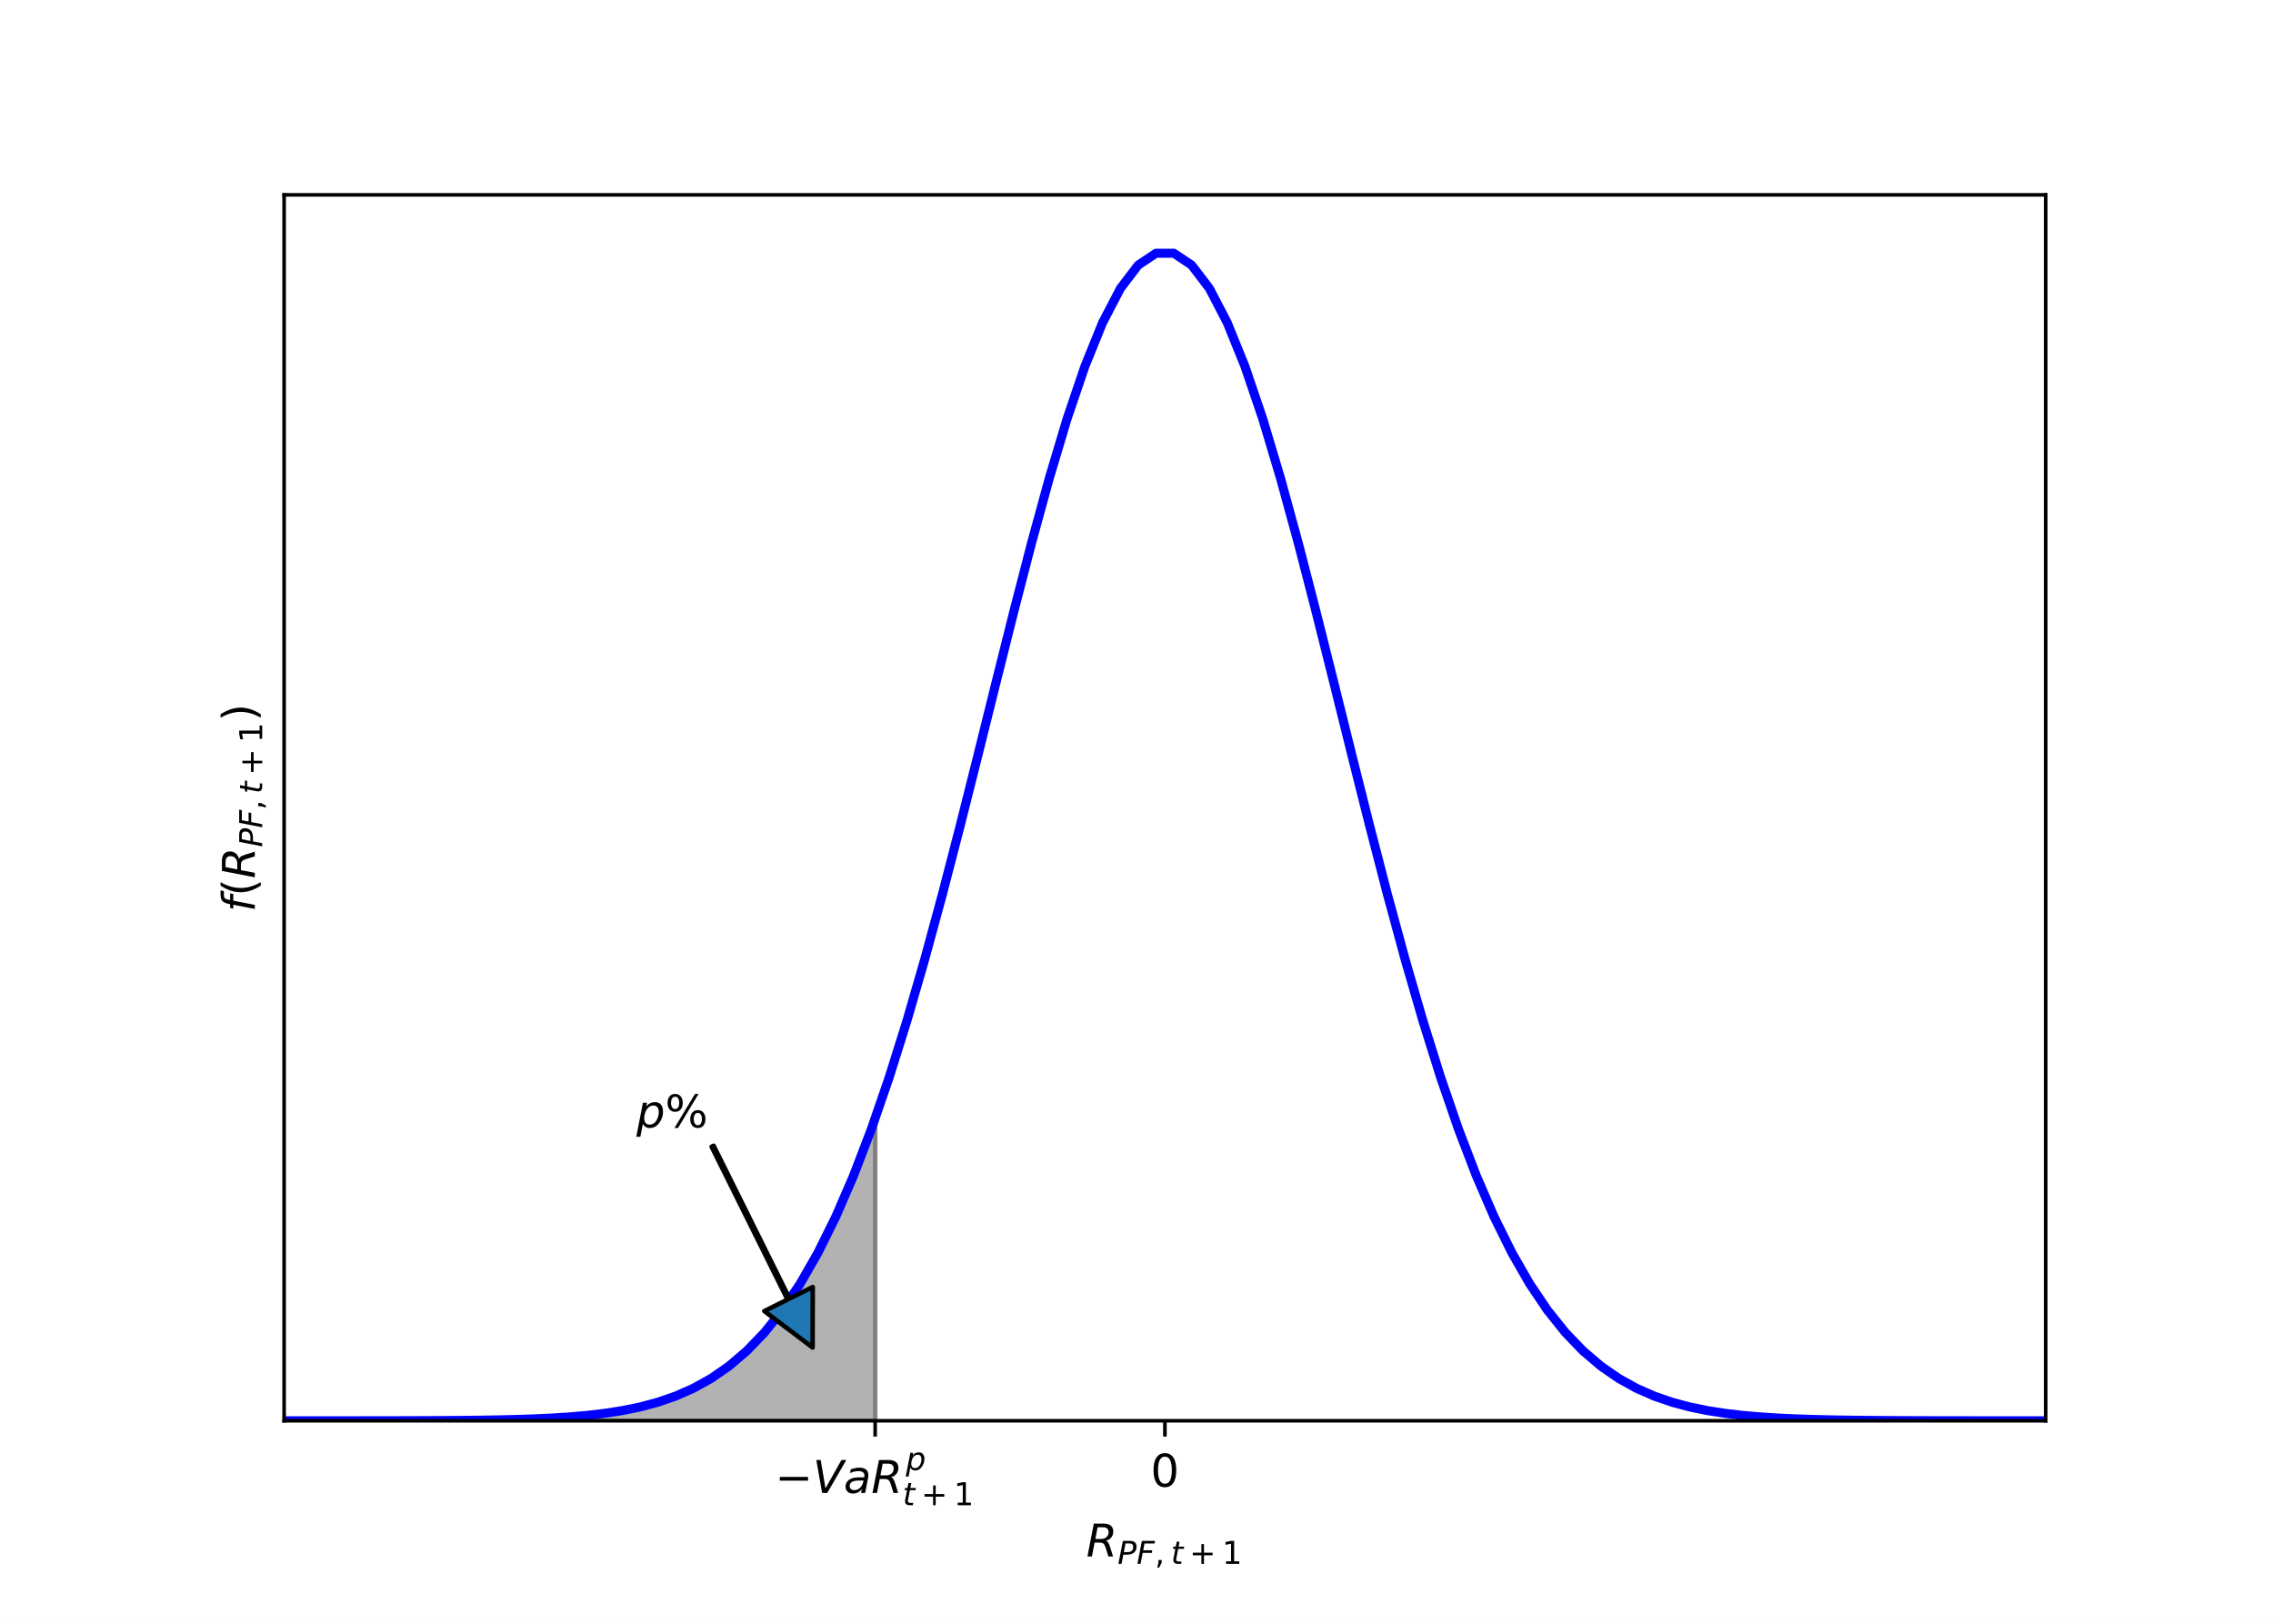
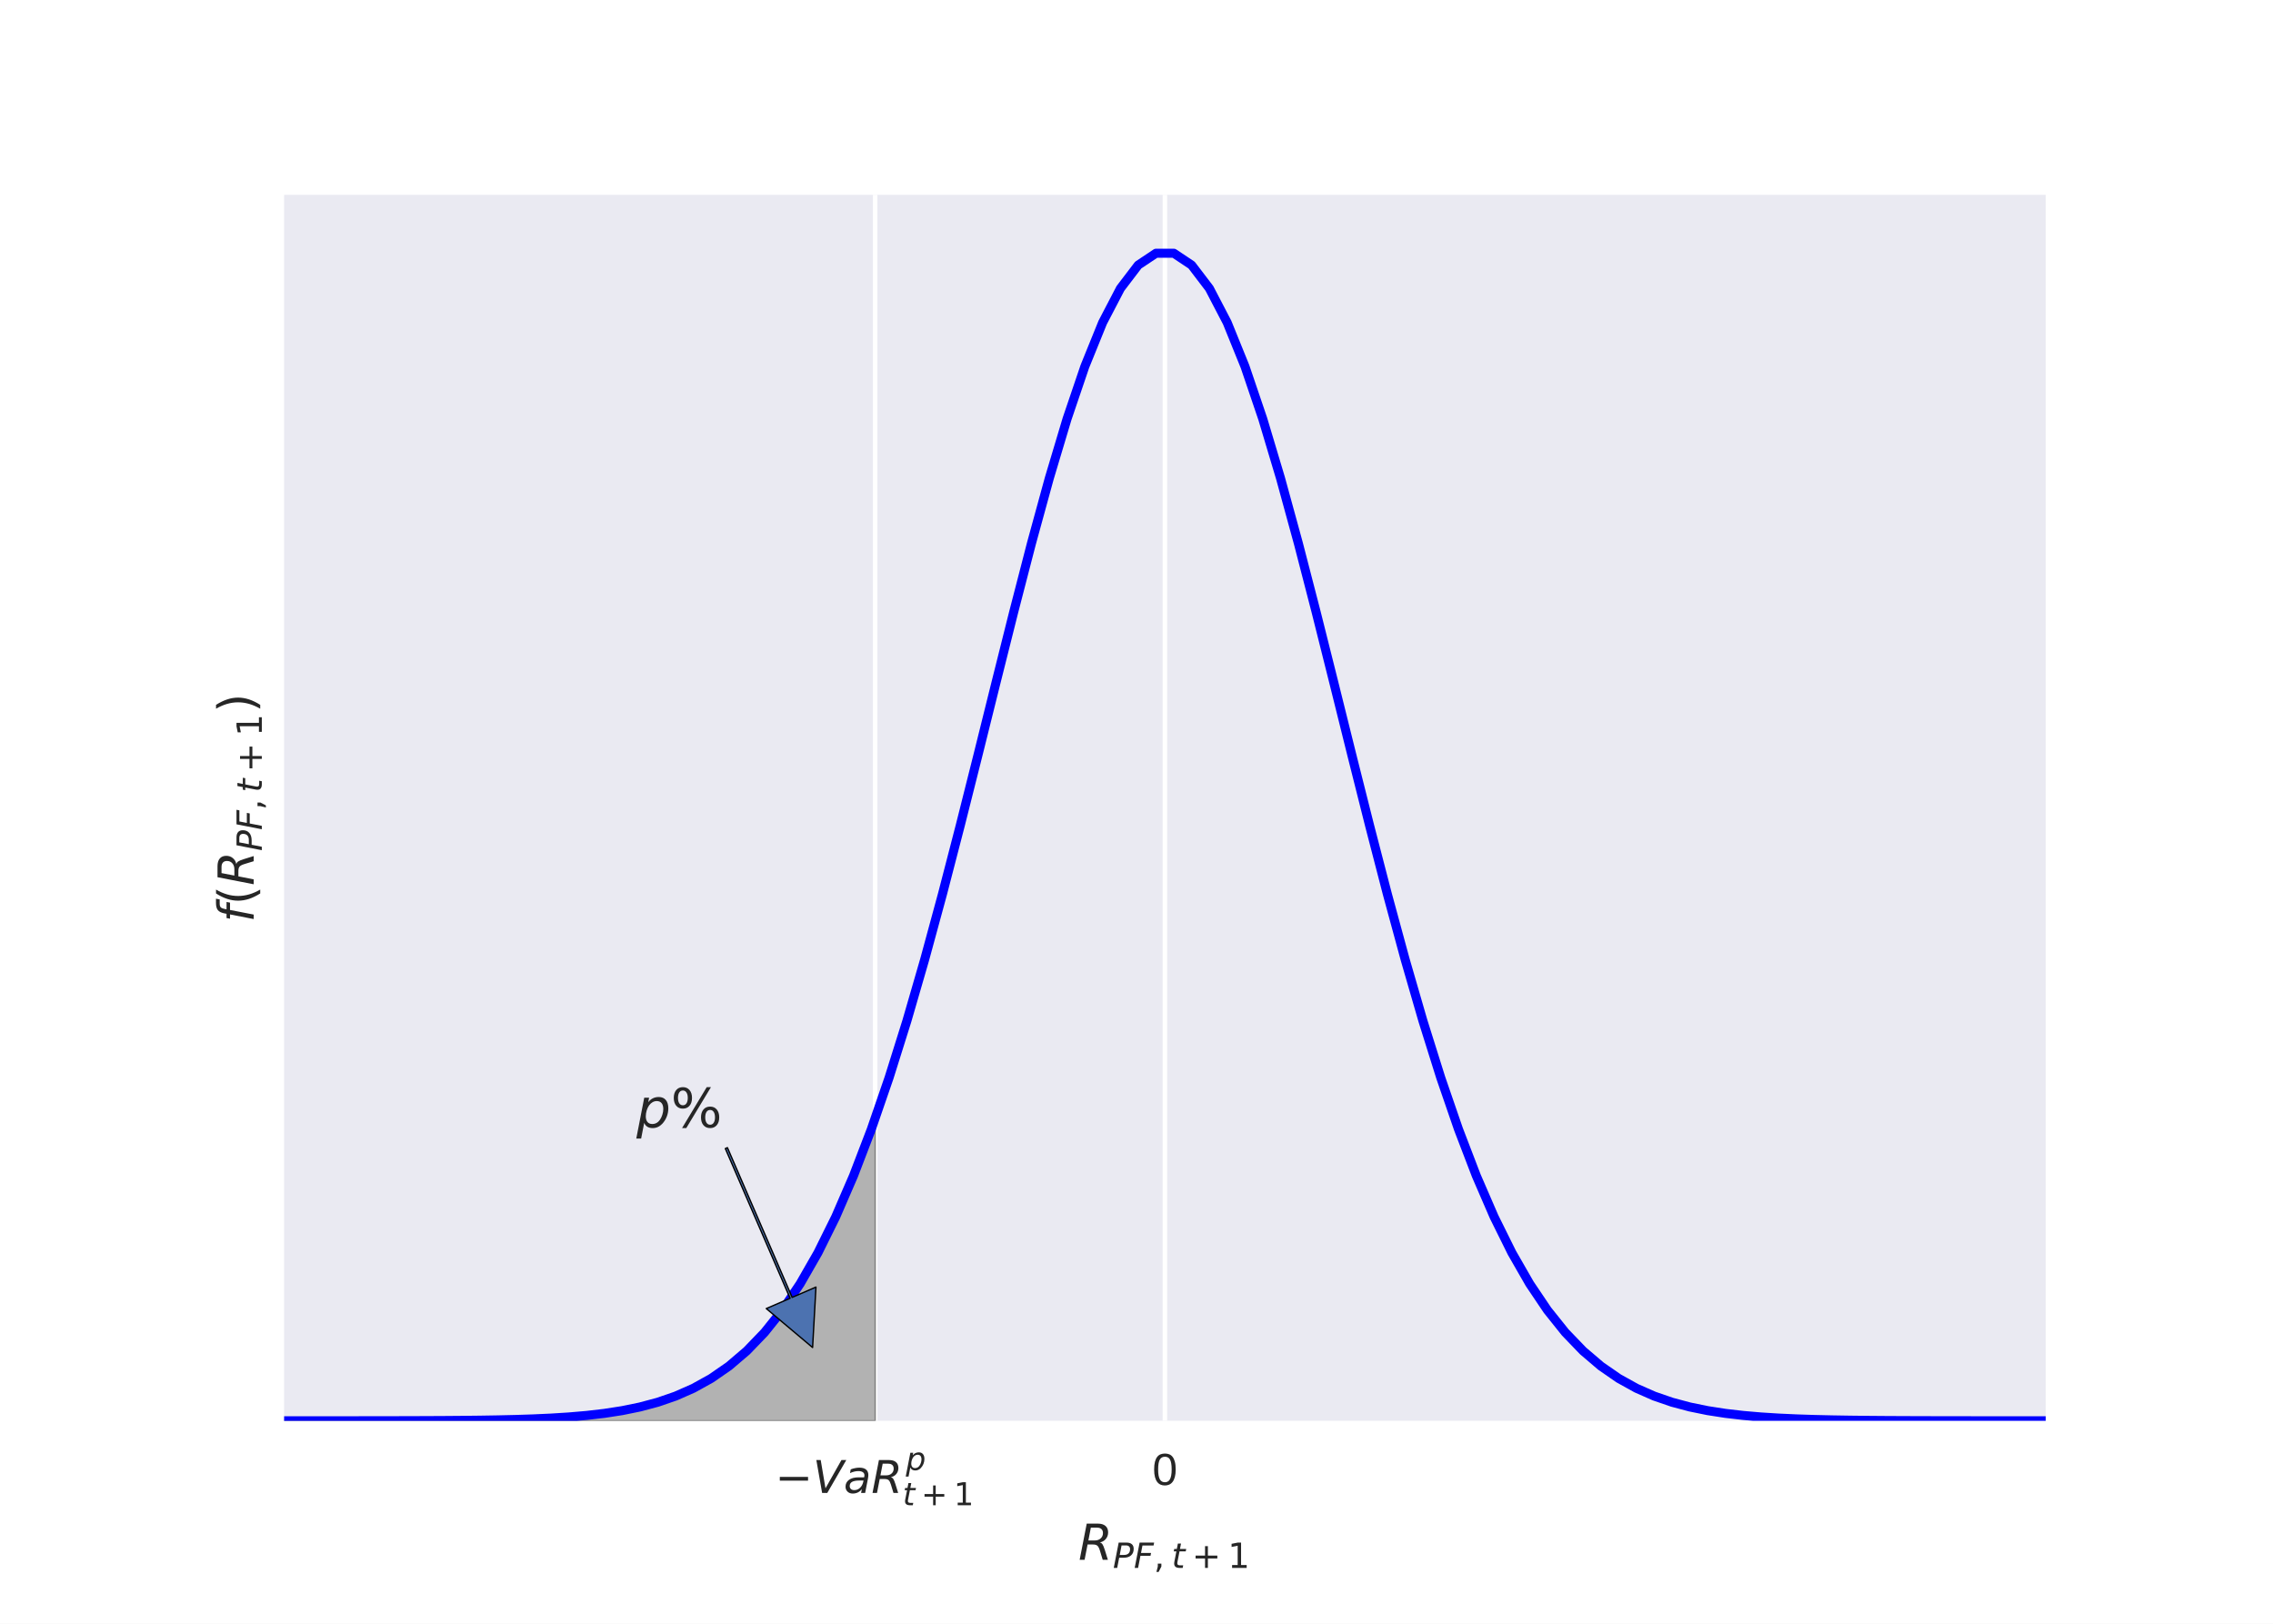
<svg xmlns="http://www.w3.org/2000/svg" xmlns:xlink="http://www.w3.org/1999/xlink" height="360pt" version="1.1" viewBox="0 0 504 360" width="504pt">
  <defs>
    <style type="text/css">
*{stroke-linecap:butt;stroke-linejoin:round;}
  </style>
  </defs>
  <g id="figure_1">
    <g id="patch_1">
      <path d="M 0 360  L 504 360  L 504 0  L 0 0  z " style="fill:#ffffff;" />
    </g>
    <g id="axes_1">
      <g id="patch_2">
-         <path d="M 63 315  L 453.6 315  L 453.6 43.2  L 63 43.2  z " style="fill:#ffffff;" />
-       </g>
-       <g id="patch_3">
-         <path clip-path="url(#p0ea09eeb0c)" d="M 63 315  L 63 314.999  L 65.675 314.999  L 68.349 314.998  L 71.024 314.997  L 73.698 314.996  L 76.373 314.995  L 79.047 314.993  L 81.722 314.991  L 84.396 314.987  L 87.071 314.983  L 89.745 314.977  L 92.42 314.969  L 95.094 314.958  L 97.769 314.944  L 100.443 314.926  L 103.118 314.903  L 105.792 314.873  L 108.467 314.835  L 111.142 314.786  L 113.816 314.723  L 116.491 314.644  L 119.165 314.545  L 121.84 314.42  L 124.514 314.265  L 127.189 314.073  L 129.863 313.836  L 132.538 313.546  L 135.212 313.192  L 137.887 312.762  L 140.561 312.242  L 143.236 311.618  L 145.91 310.871  L 148.585 309.984  L 151.26 308.934  L 153.934 307.7  L 156.609 306.255  L 159.283 304.572  L 161.958 302.625  L 164.632 300.382  L 167.307 297.814  L 169.981 294.889  L 172.656 291.577  L 175.33 287.846  L 178.005 283.668  L 180.679 279.017  L 183.354 273.869  L 186.028 268.204  L 188.703 262.008  L 191.377 255.272  L 194.052 247.994  L 194.052 315  z " style="fill:#b2b2b2;stroke:#808080;stroke-linejoin:miter;" />
+         <path d="M 63 315  L 453.6 315  L 453.6 43.2  L 63 43.2  z " style="fill:#eaeaf2;" />
      </g>
      <g id="matplotlib.axis_1">
        <g id="xtick_1">
          <g id="line2d_1">
-             <defs>
-               <path d="M 0 0  L 0 3.5  " id="m34faa42e5a" style="stroke:#000000;stroke-width:0.8;" />
-             </defs>
-             <g>
-               <use style="stroke:#000000;stroke-width:0.8;" x="194.052" xlink:href="#m34faa42e5a" y="315" />
-             </g>
+             <path clip-path="url(#p5d1483b03a)" d="M 194.052 315  L 194.052 43.2  " style="fill:none;stroke:#ffffff;stroke-linecap:round;" />
          </g>
+           <g id="line2d_2" />
          <g id="text_1">
            <defs>
              <path d="M 10.594 35.5  L 73.188 35.5  L 73.188 27.203  L 10.594 27.203  z " id="DejaVuSans-2212" />
              <path d="M 20.609 0  L 7.812 72.906  L 17.484 72.906  L 28.078 10.203  L 63.484 72.906  L 74.219 72.906  L 32.078 0  z " id="DejaVuSans-Oblique-56" />
              <path d="M 53.719 31.203  L 47.609 0  L 38.625 0  L 40.281 8.297  Q 36.328 3.422 31.266 1  Q 26.219 -1.422 20.016 -1.422  Q 13.031 -1.422 8.562 2.844  Q 4.109 7.125 4.109 13.812  Q 4.109 23.391 11.75 28.953  Q 19.391 34.516 32.812 34.516  L 45.312 34.516  L 45.797 36.922  Q 45.906 37.312 45.953 37.766  Q 46 38.234 46 39.203  Q 46 43.562 42.453 45.969  Q 38.922 48.391 32.516 48.391  Q 28.125 48.391 23.5 47.266  Q 18.891 46.141 14.016 43.891  L 15.578 52.203  Q 20.656 54.109 25.516 55.047  Q 30.375 56 34.906 56  Q 44.578 56 49.625 51.797  Q 54.688 47.609 54.688 39.594  Q 54.688 37.984 54.438 35.812  Q 54.203 33.641 53.719 31.203  z M 44 27.484  L 35.016 27.484  Q 23.969 27.484 18.672 24.531  Q 13.375 21.578 13.375 15.375  Q 13.375 11.078 16.078 8.641  Q 18.797 6.203 23.578 6.203  Q 30.906 6.203 36.375 11.453  Q 41.844 16.703 43.609 25.484  z " id="DejaVuSans-Oblique-61" />
              <path d="M 25.203 64.797  L 20.219 38.922  L 32.906 38.922  Q 40.375 38.922 44.984 43.047  Q 49.609 47.172 49.609 53.812  Q 49.609 59.125 46.5 61.953  Q 43.406 64.797 37.594 64.797  z M 43.312 35.016  Q 46.438 34.281 48.516 31.391  Q 50.594 28.516 53.328 19.922  L 59.516 0  L 49.125 0  L 43.406 18.703  Q 41.219 25.922 38.328 28.359  Q 35.453 30.812 29.5 30.812  L 18.609 30.812  L 12.594 0  L 2.688 0  L 16.891 72.906  L 39.109 72.906  Q 49.219 72.906 54.609 68.328  Q 60.016 63.766 60.016 55.172  Q 60.016 47.562 55.422 41.984  Q 50.828 36.422 43.312 35.016  z " id="DejaVuSans-Oblique-52" />
              <path d="M 49.609 33.688  Q 49.609 40.875 46.484 44.672  Q 43.359 48.484 37.5 48.484  Q 33.5 48.484 29.859 46.438  Q 26.219 44.391 23.391 40.484  Q 20.609 36.625 18.938 31.156  Q 17.281 25.688 17.281 20.312  Q 17.281 13.484 20.406 9.797  Q 23.531 6.109 29.297 6.109  Q 33.547 6.109 37.188 8.109  Q 40.828 10.109 43.406 13.922  Q 46.188 17.922 47.891 23.344  Q 49.609 28.766 49.609 33.688  z M 21.781 46.391  Q 25.391 51.125 30.297 53.562  Q 35.203 56 41.219 56  Q 49.609 56 54.25 50.5  Q 58.891 45.016 58.891 35.109  Q 58.891 27 56 19.656  Q 53.125 12.312 47.703 6.5  Q 44.094 2.641 39.547 0.609  Q 35.016 -1.422 29.984 -1.422  Q 24.172 -1.422 20.219 1  Q 16.266 3.422 14.312 8.203  L 8.688 -20.797  L -0.297 -20.797  L 14.406 54.688  L 23.391 54.688  z " id="DejaVuSans-Oblique-70" />
              <path d="M 42.281 54.688  L 40.922 47.703  L 23 47.703  L 17.188 18.016  Q 16.891 16.359 16.75 15.234  Q 16.609 14.109 16.609 13.484  Q 16.609 10.359 18.484 8.938  Q 20.359 7.516 24.516 7.516  L 33.594 7.516  L 32.078 0  L 23.484 0  Q 15.484 0 11.547 3.125  Q 7.625 6.25 7.625 12.594  Q 7.625 13.719 7.766 15.062  Q 7.906 16.406 8.203 18.016  L 14.016 47.703  L 6.391 47.703  L 7.812 54.688  L 15.281 54.688  L 18.312 70.219  L 27.297 70.219  L 24.312 54.688  z " id="DejaVuSans-Oblique-74" />
              <path d="M 46 62.703  L 46 35.5  L 73.188 35.5  L 73.188 27.203  L 46 27.203  L 46 0  L 37.797 0  L 37.797 27.203  L 10.594 27.203  L 10.594 35.5  L 37.797 35.5  L 37.797 62.703  z " id="DejaVuSans-2b" />
              <path d="M 12.406 8.297  L 28.516 8.297  L 28.516 63.922  L 10.984 60.406  L 10.984 69.391  L 28.422 72.906  L 38.281 72.906  L 38.281 8.297  L 54.391 8.297  L 54.391 0  L 12.406 0  z " id="DejaVuSans-31" />
            </defs>
-             <g transform="translate(171.852 331)scale(0.1 -0.1)">
+             <g style="fill:#262626;" transform="translate(171.852 331)scale(0.1 -0.1)">
              <use transform="translate(0 0.051563)" xlink:href="#DejaVuSans-2212" />
              <use transform="translate(83.78906 0.051563)" xlink:href="#DejaVuSans-Oblique-56" />
              <use transform="translate(152.1973 0.051563)" xlink:href="#DejaVuSans-Oblique-61" />
              <use transform="translate(213.4766 0.051563)" xlink:href="#DejaVuSans-Oblique-52" />
              <use transform="translate(289.9758 50.8)scale(0.7)" xlink:href="#DejaVuSans-Oblique-70" />
              <use transform="translate(282.959 -27.29219)scale(0.7)" xlink:href="#DejaVuSans-Oblique-74" />
              <use transform="translate(324.043 -27.29219)scale(0.7)" xlink:href="#DejaVuSans-2b" />
              <use transform="translate(396.333 -27.29219)scale(0.7)" xlink:href="#DejaVuSans-31" />
            </g>
          </g>
        </g>
        <g id="xtick_2">
-           <g id="line2d_2">
-             <g>
-               <use style="stroke:#000000;stroke-width:0.8;" x="258.3" xlink:href="#m34faa42e5a" y="315" />
-             </g>
+           <g id="line2d_3">
+             <path clip-path="url(#p5d1483b03a)" d="M 258.3 315  L 258.3 43.2  " style="fill:none;stroke:#ffffff;stroke-linecap:round;" />
          </g>
+           <g id="line2d_4" />
          <g id="text_2">
            <defs>
-               <path d="M 31.781 66.406  Q 24.172 66.406 20.328 58.906  Q 16.5 51.422 16.5 36.375  Q 16.5 21.391 20.328 13.891  Q 24.172 6.391 31.781 6.391  Q 39.453 6.391 43.281 13.891  Q 47.125 21.391 47.125 36.375  Q 47.125 51.422 43.281 58.906  Q 39.453 66.406 31.781 66.406  z M 31.781 74.219  Q 44.047 74.219 50.516 64.516  Q 56.984 54.828 56.984 36.375  Q 56.984 17.969 50.516 8.266  Q 44.047 -1.422 31.781 -1.422  Q 19.531 -1.422 13.062 8.266  Q 6.594 17.969 6.594 36.375  Q 6.594 54.828 13.062 64.516  Q 19.531 74.219 31.781 74.219  z " id="DejaVuSans-30" />
+               <path d="M 51.703 34.422  Q 51.703 24.516 49.828 17.75  Q 47.953 10.984 44.703 6.812  Q 41.453 2.641 37.062 0.828  Q 32.672 -0.984 27.688 -0.984  Q 22.656 -0.984 18.312 0.828  Q 13.969 2.641 10.766 6.781  Q 7.562 10.938 5.734 17.703  Q 3.906 24.469 3.906 34.422  Q 3.906 44.828 5.734 51.641  Q 7.562 58.453 10.781 62.5  Q 14.016 66.547 18.406 68.188  Q 22.797 69.828 27.984 69.828  Q 32.906 69.828 37.219 68.188  Q 41.547 66.547 44.766 62.5  Q 48 58.453 49.844 51.641  Q 51.703 44.828 51.703 34.422  z M 42.781 34.422  Q 42.781 42.625 41.797 48.062  Q 40.828 53.516 38.922 56.766  Q 37.016 60.016 34.25 61.359  Q 31.5 62.703 27.984 62.703  Q 24.266 62.703 21.438 61.328  Q 18.609 59.969 16.672 56.719  Q 14.75 53.469 13.766 48.016  Q 12.797 42.578 12.797 34.422  Q 12.797 26.516 13.797 21.094  Q 14.797 15.672 16.719 12.375  Q 18.656 9.078 21.438 7.641  Q 24.219 6.203 27.781 6.203  Q 31.25 6.203 34.031 7.641  Q 36.812 9.078 38.734 12.375  Q 40.672 15.672 41.719 21.094  Q 42.781 26.516 42.781 34.422  z " id="LiberationSans-30" />
            </defs>
-             <g transform="translate(255.1188 329.5984)scale(0.1 -0.1)">
-               <use xlink:href="#DejaVuSans-30" />
+             <g style="fill:#262626;" transform="translate(255.5195 329.2469)scale(0.1 -0.1)">
+               <use xlink:href="#LiberationSans-30" />
            </g>
          </g>
        </g>
        <g id="text_3">
          <defs>
            <path d="M 16.891 72.906  L 39.703 72.906  Q 49.656 72.906 54.875 68.266  Q 60.109 63.625 60.109 54.688  Q 60.109 42.672 52.391 35.984  Q 44.672 29.297 30.719 29.297  L 18.312 29.297  L 12.594 0  L 2.688 0  z M 25.203 64.797  L 19.922 37.406  L 32.328 37.406  Q 40.719 37.406 45.203 41.703  Q 49.703 46 49.703 54  Q 49.703 59.125 46.656 61.953  Q 43.609 64.797 38.094 64.797  z " id="DejaVuSans-Oblique-50" />
            <path d="M 16.891 72.906  L 58.688 72.906  L 57.078 64.594  L 25.094 64.594  L 20.906 43.109  L 49.812 43.109  L 48.188 34.812  L 19.281 34.812  L 12.5 0  L 2.688 0  z " id="DejaVuSans-Oblique-46" />
            <path d="M 11.719 12.406  L 22.016 12.406  L 22.016 4  L 14.016 -11.625  L 7.719 -11.625  L 11.719 4  z " id="DejaVuSans-2c" />
          </defs>
-           <g transform="translate(240.85 345.1)scale(0.1 -0.1)">
+           <g style="fill:#262626;" transform="translate(239.105 345.83)scale(0.11 -0.11)">
            <use transform="translate(0 0.09375)" xlink:href="#DejaVuSans-Oblique-52" />
            <use transform="translate(69.48242 -16.3125)scale(0.7)" xlink:href="#DejaVuSans-Oblique-50" />
            <use transform="translate(111.6943 -16.3125)scale(0.7)" xlink:href="#DejaVuSans-Oblique-46" />
            <use transform="translate(151.958 -16.3125)scale(0.7)" xlink:href="#DejaVuSans-2c" />
            <use transform="translate(187.8467 -16.3125)scale(0.7)" xlink:href="#DejaVuSans-Oblique-74" />
            <use transform="translate(228.9307 -16.3125)scale(0.7)" xlink:href="#DejaVuSans-2b" />
            <use transform="translate(301.2207 -16.3125)scale(0.7)" xlink:href="#DejaVuSans-31" />
          </g>
        </g>
      </g>
      <g id="matplotlib.axis_2">
        <g id="text_4">
          <defs>
            <path d="M 47.797 75.984  L 46.391 68.5  L 37.797 68.5  Q 32.906 68.5 30.688 66.578  Q 28.469 64.656 27.391 59.516  L 26.422 54.688  L 41.219 54.688  L 39.891 47.703  L 25.094 47.703  L 15.828 0  L 6.781 0  L 16.109 47.703  L 7.516 47.703  L 8.797 54.688  L 17.391 54.688  L 18.109 58.5  Q 19.969 68.172 24.625 72.078  Q 29.297 75.984 39.312 75.984  z " id="DejaVuSans-Oblique-66" />
            <path d="M 31 75.875  Q 24.469 64.656 21.281 53.656  Q 18.109 42.672 18.109 31.391  Q 18.109 20.125 21.312 9.062  Q 24.516 -2 31 -13.188  L 23.188 -13.188  Q 15.875 -1.703 12.234 9.375  Q 8.594 20.453 8.594 31.391  Q 8.594 42.281 12.203 53.312  Q 15.828 64.359 23.188 75.875  z " id="DejaVuSans-28" />
            <path d="M 8.016 75.875  L 15.828 75.875  Q 23.141 64.359 26.781 53.312  Q 30.422 42.281 30.422 31.391  Q 30.422 20.453 26.781 9.375  Q 23.141 -1.703 15.828 -13.188  L 8.016 -13.188  Q 14.5 -2 17.703 9.062  Q 20.906 20.125 20.906 31.391  Q 20.906 42.672 17.703 53.656  Q 14.5 64.656 8.016 75.875  z " id="DejaVuSans-29" />
          </defs>
-           <g transform="translate(56.5 202.2)rotate(-90)scale(0.1 -0.1)">
+           <g style="fill:#262626;" transform="translate(56.25 204.51)rotate(-90)scale(0.11 -0.11)">
            <use transform="translate(0 0.015625)" xlink:href="#DejaVuSans-Oblique-66" />
            <use transform="translate(35.20508 0.015625)" xlink:href="#DejaVuSans-28" />
            <use transform="translate(74.21875 0.015625)" xlink:href="#DejaVuSans-Oblique-52" />
            <use transform="translate(143.7012 -16.39062)scale(0.7)" xlink:href="#DejaVuSans-Oblique-50" />
            <use transform="translate(185.9131 -16.39062)scale(0.7)" xlink:href="#DejaVuSans-Oblique-46" />
            <use transform="translate(226.1768 -16.39062)scale(0.7)" xlink:href="#DejaVuSans-2c" />
            <use transform="translate(262.0654 -16.39062)scale(0.7)" xlink:href="#DejaVuSans-Oblique-74" />
            <use transform="translate(303.1494 -16.39062)scale(0.7)" xlink:href="#DejaVuSans-2b" />
            <use transform="translate(375.4395 -16.39062)scale(0.7)" xlink:href="#DejaVuSans-31" />
            <use transform="translate(422.71 0.015625)" xlink:href="#DejaVuSans-29" />
          </g>
        </g>
      </g>
-       <g id="line2d_3">
-         <path clip-path="url(#p0ea09eeb0c)" d="M 63 314.999  L 66.945 314.998  L 70.891 314.997  L 74.836 314.996  L 78.782 314.993  L 82.727 314.989  L 86.673 314.983  L 90.618 314.974  L 94.564 314.96  L 98.509 314.94  L 102.455 314.909  L 106.4 314.865  L 110.345 314.801  L 114.291 314.71  L 118.236 314.582  L 122.182 314.402  L 126.127 314.154  L 130.073 313.816  L 134.018 313.359  L 137.964 312.748  L 141.909 311.941  L 145.855 310.888  L 149.8 309.529  L 153.745 307.793  L 157.691 305.604  L 161.636 302.874  L 165.582 299.509  L 169.527 295.412  L 173.473 290.483  L 177.418 284.624  L 181.364 277.748  L 185.309 269.779  L 189.255 260.663  L 193.2 250.371  L 197.145 238.91  L 201.091 226.327  L 205.036 212.711  L 208.982 198.203  L 212.927 182.99  L 216.873 167.311  L 220.818 151.447  L 224.764 135.717  L 228.709 120.469  L 232.655 106.067  L 236.6 92.877  L 240.545 81.251  L 244.491 71.514  L 248.436 63.946  L 252.382 58.771  L 256.327 56.143  L 260.273 56.143  L 264.218 58.771  L 268.164 63.946  L 272.109 71.514  L 276.055 81.251  L 280 92.877  L 283.945 106.067  L 287.891 120.469  L 291.836 135.717  L 295.782 151.447  L 299.727 167.311  L 303.673 182.99  L 307.618 198.203  L 311.564 212.711  L 315.509 226.327  L 319.455 238.91  L 323.4 250.371  L 327.345 260.663  L 331.291 269.779  L 335.236 277.748  L 339.182 284.624  L 343.127 290.483  L 347.073 295.412  L 351.018 299.509  L 354.964 302.874  L 358.909 305.604  L 362.855 307.793  L 366.8 309.529  L 370.745 310.888  L 374.691 311.941  L 378.636 312.748  L 382.582 313.359  L 386.527 313.816  L 390.473 314.154  L 394.418 314.402  L 398.364 314.582  L 402.309 314.71  L 406.255 314.801  L 410.2 314.865  L 414.145 314.909  L 418.091 314.94  L 422.036 314.96  L 425.982 314.974  L 429.927 314.983  L 433.873 314.989  L 437.818 314.993  L 441.764 314.996  L 445.709 314.997  L 449.655 314.998  L 453.6 314.999  " style="fill:none;stroke:#0000ff;stroke-linecap:square;stroke-width:2;" />
+       <g id="patch_3">
+         <path clip-path="url(#p5d1483b03a)" d="M 63 315  L 63 314.999  L 65.675 314.999  L 68.349 314.998  L 71.024 314.997  L 73.698 314.996  L 76.373 314.995  L 79.047 314.993  L 81.722 314.991  L 84.396 314.987  L 87.071 314.983  L 89.745 314.977  L 92.42 314.969  L 95.094 314.958  L 97.769 314.944  L 100.443 314.926  L 103.118 314.903  L 105.792 314.873  L 108.467 314.835  L 111.142 314.786  L 113.816 314.723  L 116.491 314.644  L 119.165 314.545  L 121.84 314.42  L 124.514 314.265  L 127.189 314.073  L 129.863 313.836  L 132.538 313.546  L 135.212 313.192  L 137.887 312.762  L 140.561 312.242  L 143.236 311.618  L 145.91 310.871  L 148.585 309.984  L 151.26 308.934  L 153.934 307.7  L 156.609 306.255  L 159.283 304.572  L 161.958 302.625  L 164.632 300.382  L 167.307 297.814  L 169.981 294.889  L 172.656 291.577  L 175.33 287.846  L 178.005 283.668  L 180.679 279.017  L 183.354 273.869  L 186.028 268.204  L 188.703 262.008  L 191.377 255.272  L 194.052 247.994  L 194.052 315  z " style="fill:#b2b2b2;stroke:#808080;stroke-linejoin:miter;stroke-width:0.3;" />
+       </g>
+       <g id="line2d_5">
+         <path clip-path="url(#p5d1483b03a)" d="M 63 314.999  L 66.945 314.998  L 70.891 314.997  L 74.836 314.996  L 78.782 314.993  L 82.727 314.989  L 86.673 314.983  L 90.618 314.974  L 94.564 314.96  L 98.509 314.94  L 102.455 314.909  L 106.4 314.865  L 110.345 314.801  L 114.291 314.71  L 118.236 314.582  L 122.182 314.402  L 126.127 314.154  L 130.073 313.816  L 134.018 313.359  L 137.964 312.748  L 141.909 311.941  L 145.855 310.888  L 149.8 309.529  L 153.745 307.793  L 157.691 305.604  L 161.636 302.874  L 165.582 299.509  L 169.527 295.412  L 173.473 290.483  L 177.418 284.624  L 181.364 277.748  L 185.309 269.779  L 189.255 260.663  L 193.2 250.371  L 197.145 238.91  L 201.091 226.327  L 205.036 212.711  L 208.982 198.203  L 212.927 182.99  L 216.873 167.311  L 220.818 151.447  L 224.764 135.717  L 228.709 120.469  L 232.655 106.067  L 236.6 92.877  L 240.545 81.251  L 244.491 71.514  L 248.436 63.946  L 252.382 58.771  L 256.327 56.143  L 260.273 56.143  L 264.218 58.771  L 268.164 63.946  L 272.109 71.514  L 276.055 81.251  L 280 92.877  L 283.945 106.067  L 287.891 120.469  L 291.836 135.717  L 295.782 151.447  L 299.727 167.311  L 303.673 182.99  L 307.618 198.203  L 311.564 212.711  L 315.509 226.327  L 319.455 238.91  L 323.4 250.371  L 327.345 260.663  L 331.291 269.779  L 335.236 277.748  L 339.182 284.624  L 343.127 290.483  L 347.073 295.412  L 351.018 299.509  L 354.964 302.874  L 358.909 305.604  L 362.855 307.793  L 366.8 309.529  L 370.745 310.888  L 374.691 311.941  L 378.636 312.748  L 382.582 313.359  L 386.527 313.816  L 390.473 314.154  L 394.418 314.402  L 398.364 314.582  L 402.309 314.71  L 406.255 314.801  L 410.2 314.865  L 414.145 314.909  L 418.091 314.94  L 422.036 314.96  L 425.982 314.974  L 429.927 314.983  L 433.873 314.989  L 437.818 314.993  L 441.764 314.996  L 445.709 314.997  L 449.655 314.998  L 453.6 314.999  " style="fill:none;stroke:#0000ff;stroke-linecap:round;stroke-width:2;" />
      </g>
      <g id="patch_4">
-         <path d="M 63 315  L 63 43.2  " style="fill:none;stroke:#000000;stroke-linecap:square;stroke-linejoin:miter;stroke-width:0.8;" />
+         <path d="M 63 315  L 63 43.2  " style="fill:none;" />
      </g>
      <g id="patch_5">
-         <path d="M 453.6 315  L 453.6 43.2  " style="fill:none;stroke:#000000;stroke-linecap:square;stroke-linejoin:miter;stroke-width:0.8;" />
+         <path d="M 453.6 315  L 453.6 43.2  " style="fill:none;" />
      </g>
      <g id="patch_6">
-         <path d="M 63 315  L 453.6 315  " style="fill:none;stroke:#000000;stroke-linecap:square;stroke-linejoin:miter;stroke-width:0.8;" />
+         <path d="M 63 315  L 453.6 315  " style="fill:none;" />
      </g>
      <g id="patch_7">
-         <path d="M 63 43.2  L 453.6 43.2  " style="fill:none;stroke:#000000;stroke-linecap:square;stroke-linejoin:miter;stroke-width:0.8;" />
+         <path d="M 63 43.2  L 453.6 43.2  " style="fill:none;" />
      </g>
      <g id="patch_8">
-         <path d="M 158.238 254.021  Q 166.652 270.961 175.067 287.901  L 180.216 285.344  Q 180.198 292.051 180.18 298.758  Q 174.825 294.72 169.469 290.682  L 174.619 288.124  Q 166.204 271.184 157.79 254.243  L 158.238 254.021  z " style="fill:#1f77b4;stroke:#000000;stroke-linecap:round;" />
+         <path d="M 161.294 254.452  Q 168.47 271.047 175.646 287.642  L 180.924 285.36  Q 180.552 292.059 180.18 298.758  Q 175.045 294.44 169.909 290.123  L 175.187 287.84  Q 168.011 271.245 160.835 254.65  L 161.294 254.452  z " style="fill:#4c72b0;stroke:#000000;stroke-linecap:round;stroke-width:0.3;" />
      </g>
      <g id="text_5">
        <defs>
          <path d="M 72.703 32.078  Q 68.453 32.078 66.031 28.469  Q 63.625 24.859 63.625 18.406  Q 63.625 12.062 66.031 8.422  Q 68.453 4.781 72.703 4.781  Q 76.859 4.781 79.266 8.422  Q 81.688 12.062 81.688 18.406  Q 81.688 24.812 79.266 28.438  Q 76.859 32.078 72.703 32.078  z M 72.703 38.281  Q 80.422 38.281 84.953 32.906  Q 89.5 27.547 89.5 18.406  Q 89.5 9.281 84.938 3.922  Q 80.375 -1.422 72.703 -1.422  Q 64.891 -1.422 60.344 3.922  Q 55.812 9.281 55.812 18.406  Q 55.812 27.594 60.375 32.938  Q 64.938 38.281 72.703 38.281  z M 22.312 68.016  Q 18.109 68.016 15.688 64.375  Q 13.281 60.75 13.281 54.391  Q 13.281 47.953 15.672 44.328  Q 18.062 40.719 22.312 40.719  Q 26.562 40.719 28.969 44.328  Q 31.391 47.953 31.391 54.391  Q 31.391 60.688 28.953 64.344  Q 26.516 68.016 22.312 68.016  z M 66.406 74.219  L 74.219 74.219  L 28.609 -1.422  L 20.797 -1.422  z M 22.312 74.219  Q 30.031 74.219 34.609 68.875  Q 39.203 63.531 39.203 54.391  Q 39.203 45.172 34.641 39.844  Q 30.078 34.516 22.312 34.516  Q 14.547 34.516 10.031 39.859  Q 5.516 45.219 5.516 54.391  Q 5.516 63.484 10.047 68.844  Q 14.594 74.219 22.312 74.219  z " id="DejaVuSans-25" />
        </defs>
-         <g transform="translate(141.12 250.0313)scale(0.1 -0.1)">
+         <g style="fill:#262626;" transform="translate(141.12 250.0313)scale(0.12 -0.12)">
          <use transform="translate(0 0.78125)" xlink:href="#DejaVuSans-Oblique-70" />
          <use transform="translate(63.47656 0.78125)" xlink:href="#DejaVuSans-25" />
        </g>
      </g>
    </g>
  </g>
  <defs>
-     <clipPath id="p0ea09eeb0c">
+     <clipPath id="p5d1483b03a">
      <rect height="271.8" width="390.6" x="63" y="43.2" />
    </clipPath>
  </defs>
</svg>
